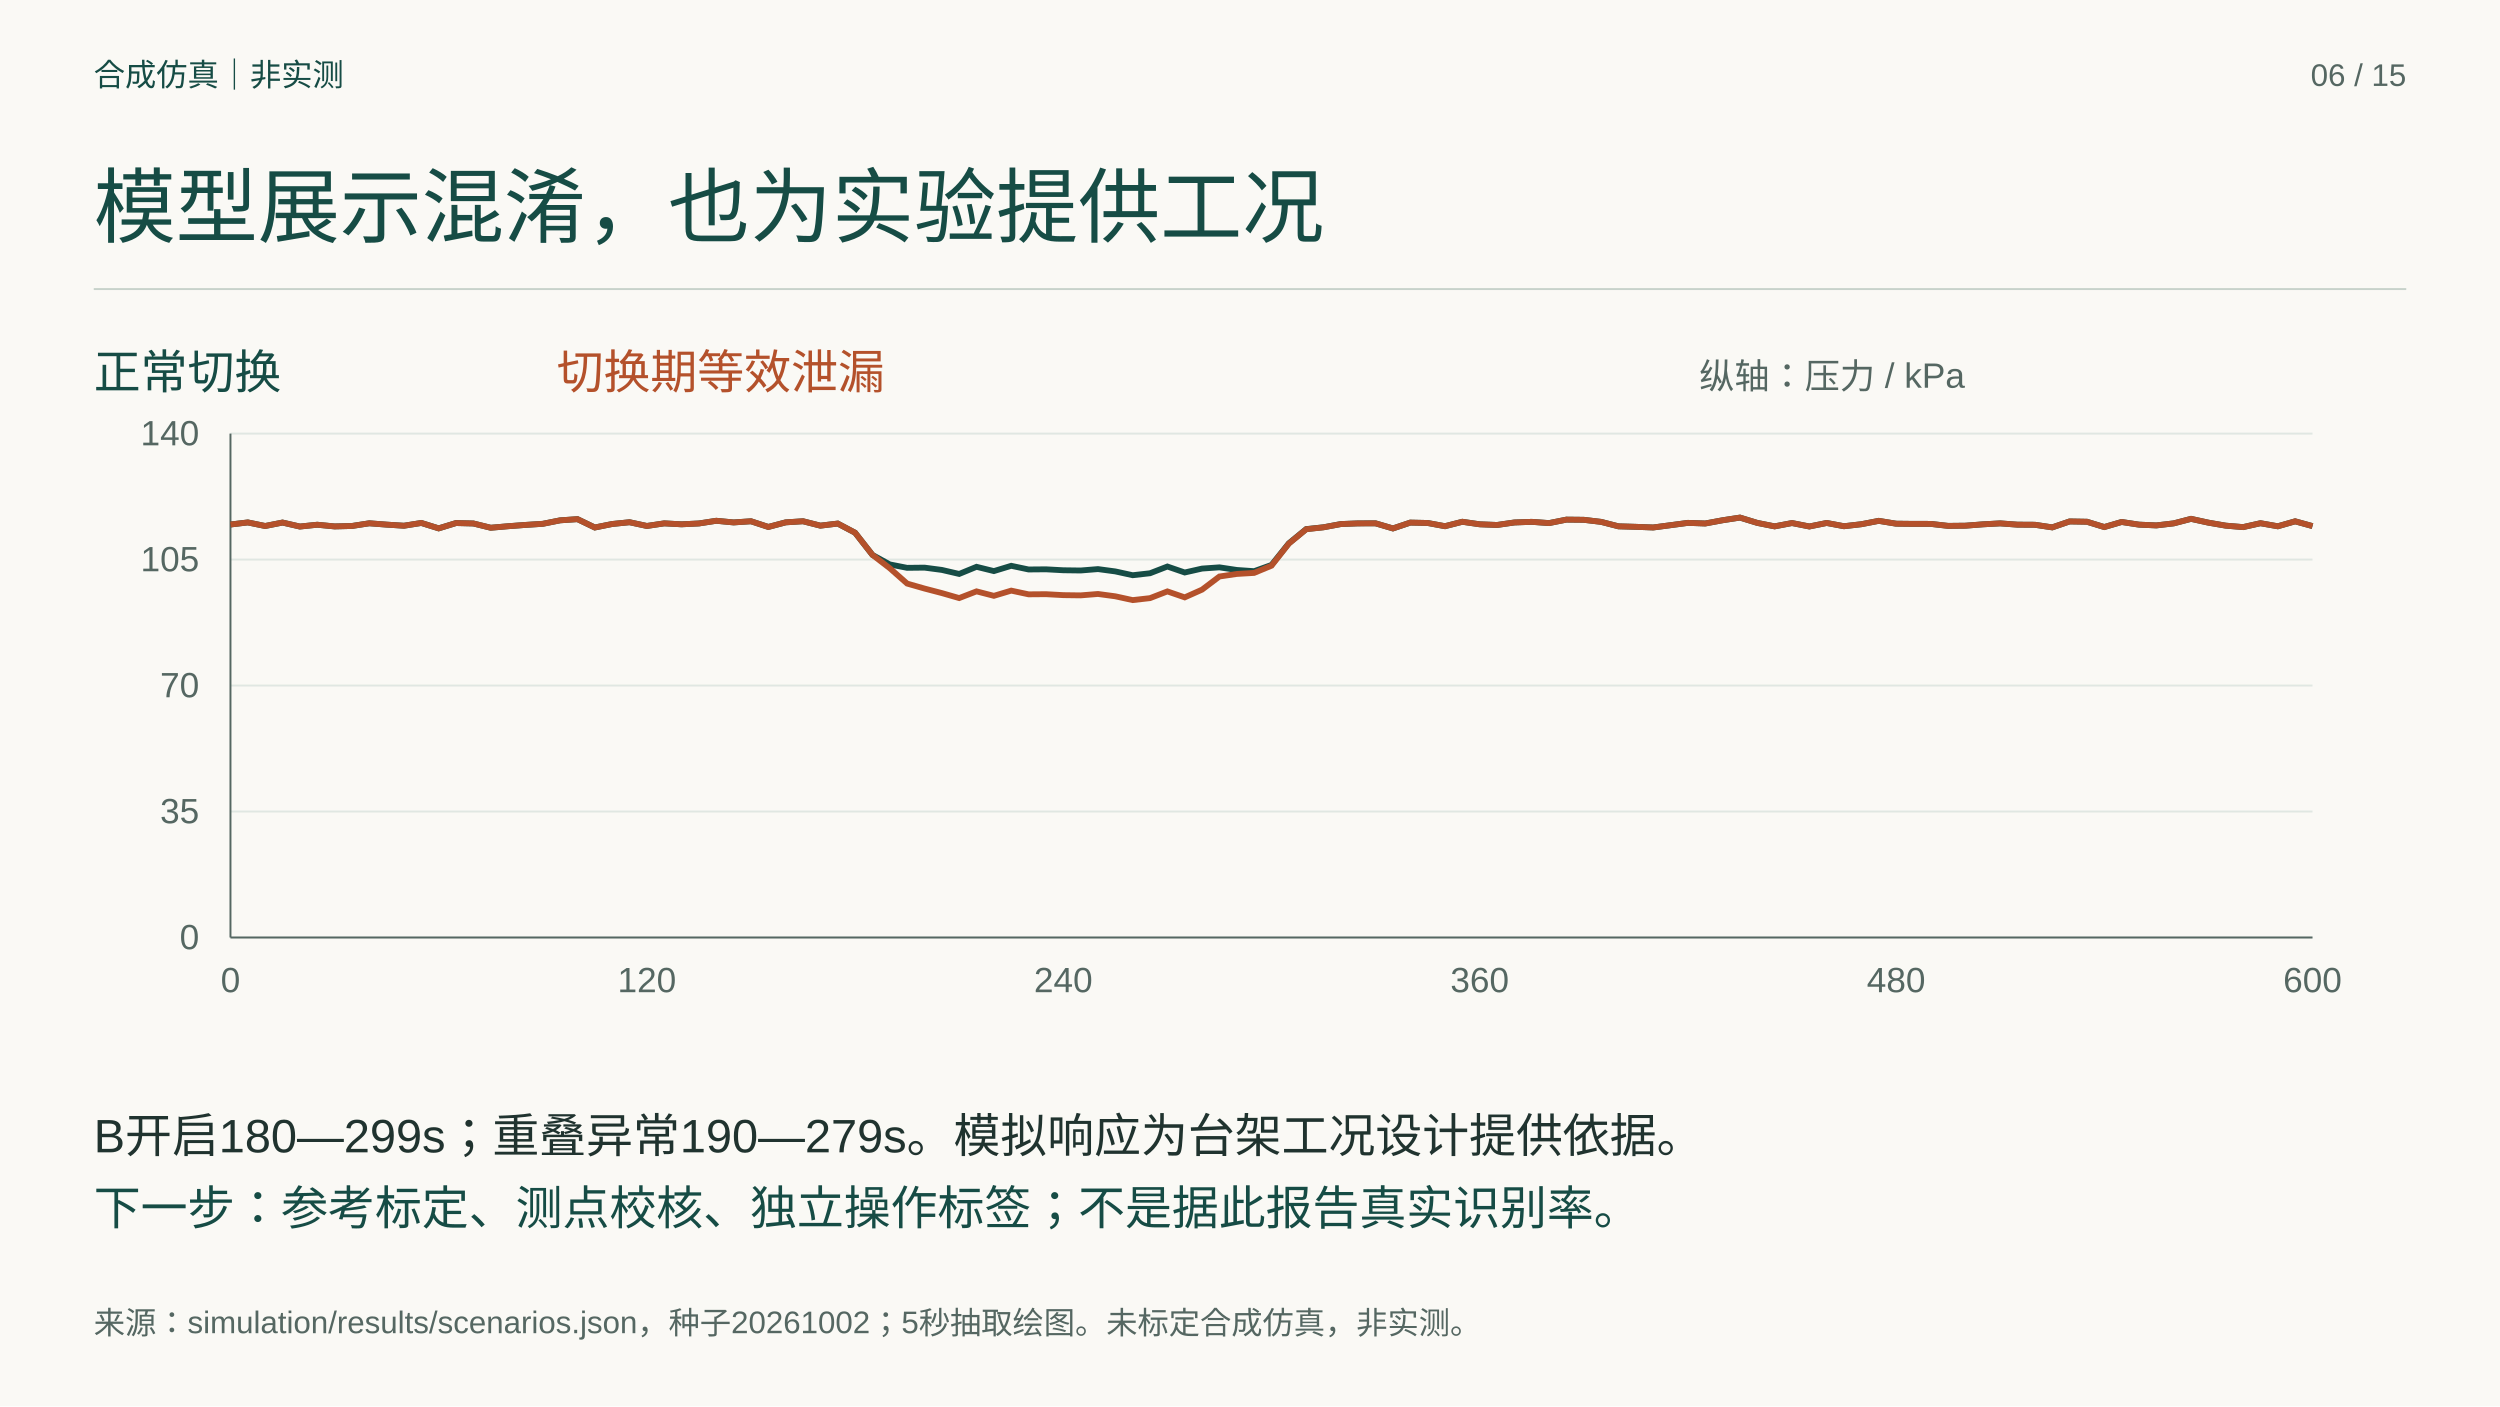
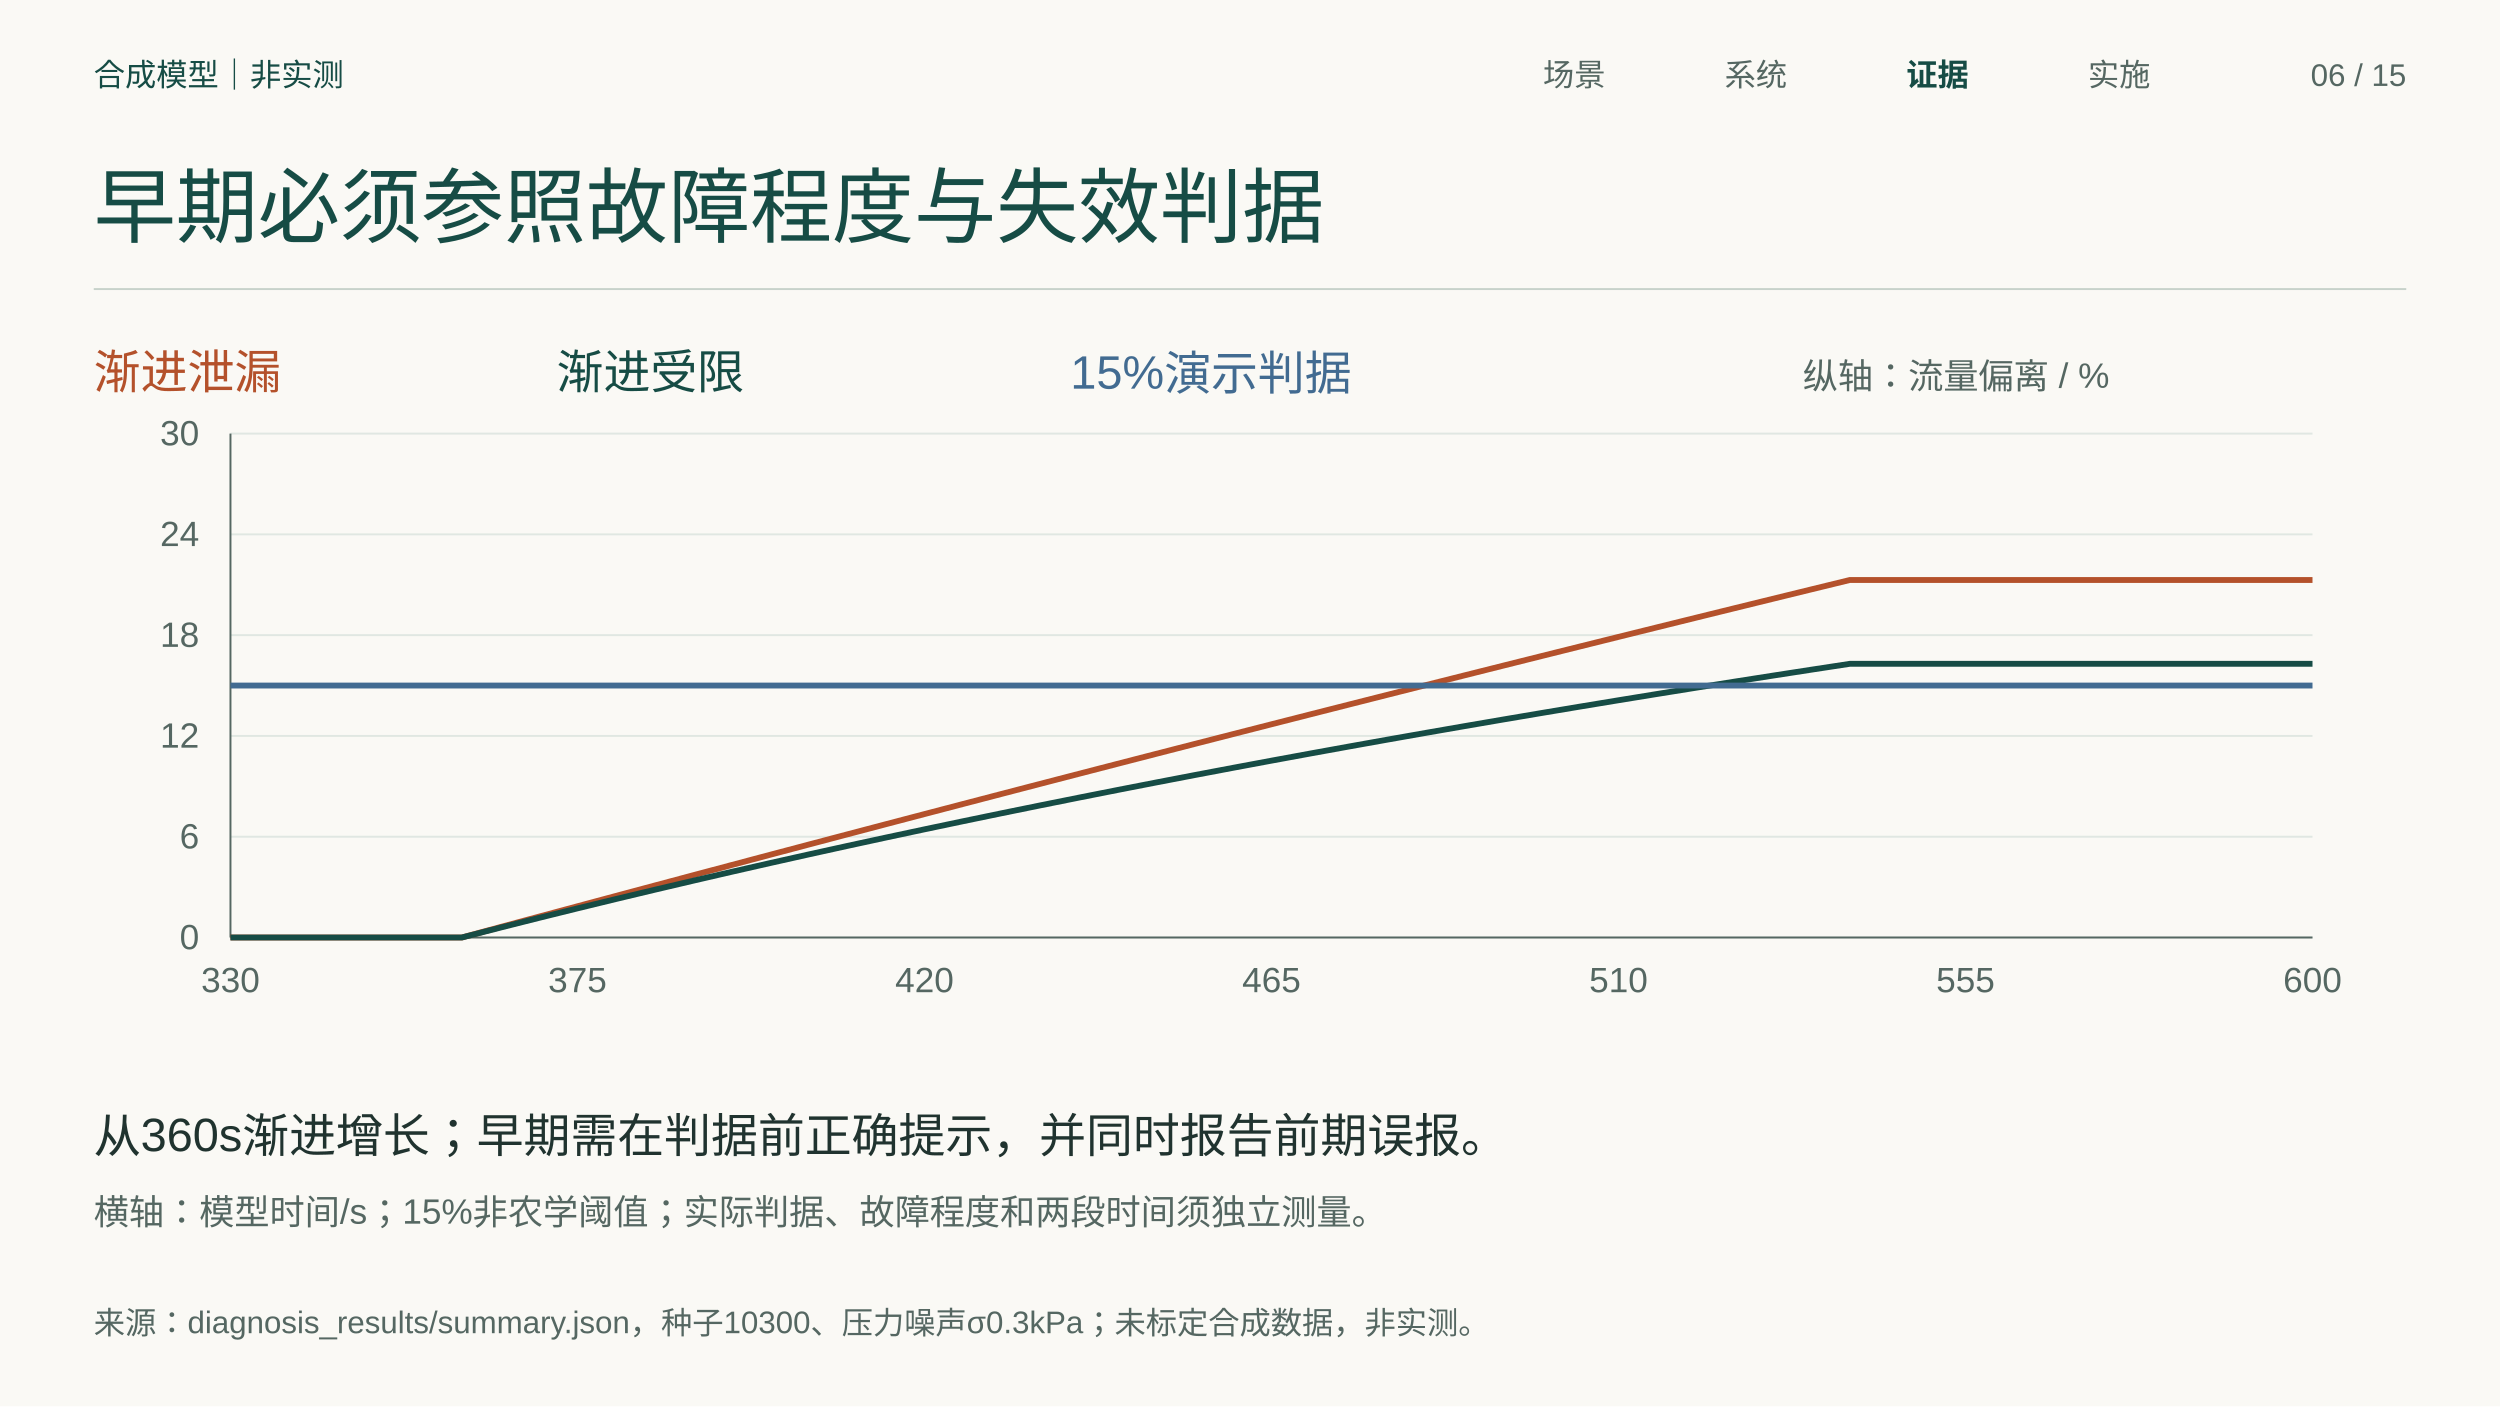
<svg xmlns="http://www.w3.org/2000/svg" viewBox="0 0 1280 720" data-pptx-page-role="content" font-family="Microsoft YaHei, Arial">
  <rect id="page-background" data-pptx-role="background" x="0" y="0" width="1280" height="720" rx="0" fill="#FAF9F5" stroke="none" />
-   <text id="page-kicker" data-pptx-role="header" x="48" y="44" font-size="16" fill="#164C45">合成仿真｜非实测</text>
+   <text id="page-kicker" data-pptx-role="header" x="48" y="44" font-size="16" fill="#164C45">合成模型｜非实测</text>
+   <text id="page-route-0" data-pptx-role="header" x="790" y="44" font-size="16" fill="#556762">场景</text>
+   <text id="page-route-1" data-pptx-role="header" x="883" y="44" font-size="16" fill="#556762">系统</text>
+   <text id="page-route-2" data-pptx-role="header" x="976" y="44" font-size="16" fill="#164C45" font-weight="bold">证据</text>
+   <text id="page-route-3" data-pptx-role="header" x="1069" y="44" font-size="16" fill="#556762">实施</text>
  <g id="page-title" data-pptx-bounds="48 65 1184 95">
-     <text x="48" y="121" font-family="SimHei, Arial" font-size="42" fill="#164C45" text-anchor="start">模型展示混淆，也为实验提供工况</text>
+     <text x="48" y="121" font-family="SimHei, Arial" font-size="42" fill="#164C45" text-anchor="start">早期必须参照故障程度与失效判据</text>
  </g>
  <line id="header-rule" data-pptx-role="decoration" x1="48" y1="148" x2="1232" y2="148" stroke="#C7D2CB" stroke-width="1" />
-   <text id="source-footer" data-pptx-role="footer" x="48" y="683" font-size="16" fill="#556762">来源：simulation/results/scenarios.json，种子20261002；5秒抽取绘图。未标定合成仿真，非实测。</text>
+   <text id="source-footer" data-pptx-role="footer" x="48" y="683" font-size="16" fill="#556762">来源：diagnosis_results/summary.json，种子10300、压力噪声σ0.3kPa；未标定合成数据，非实测。</text>
  <text id="page-number" data-pptx-role="page-number" x="1232" y="44" font-size="16" text-anchor="end" fill="#556762">06 / 15</text>
  <g id="pressure-heading" data-pptx-bounds="48 165 1184 44" text-anchor="start">
-     <text x="48" y="199" font-size="24" fill="#164C45">正常切换</text>
-     <text x="285" y="199" font-size="24" fill="#B4512B">切换期等效泄漏</text>
-     <text x="870" y="199" font-size="18" fill="#556762">纵轴：压力 / kPa</text>
+     <text x="48" y="199" font-size="24" fill="#B4512B">渐进泄漏</text>
+     <text x="285" y="199" font-size="24" fill="#164C45">渐进受限</text>
+     <text x="548" y="199" font-size="24" fill="#426B91">15%演示判据</text>
+     <text x="923" y="199" font-size="18" fill="#556762">纵轴：流量偏离 / %</text>
  </g>
-   <g id="pressure-response" data-pptx-replace-with="chart" data-pptx-bounds="48 211 1184 332" data-pptx-fallback-sha256="bdd33996f2a5a1e77a8f175ddf849201a09490ee05f2a00fcd5ad81f9212b0cd">
+   <g id="pressure-response" data-pptx-replace-with="chart" data-pptx-bounds="48 211 1184 332" data-pptx-fallback-sha256="f5dd86b4cb78ccd27bce76f8aa4f6df94808169c87ead62dc4417e4bbc2d1d4a">
    <g id="pressure-response-chartArea">
      <line x1="118" y1="480.0" x2="1184" y2="480.0" stroke="#E0E7E2" stroke-width="1" />
      <text x="102" y="486.0" font-size="18" fill="#556762" text-anchor="end">0</text>
-       <line x1="118" y1="415.5" x2="1184" y2="415.5" stroke="#E0E7E2" stroke-width="1" />
-       <text x="102" y="421.5" font-size="18" fill="#556762" text-anchor="end">35</text>
-       <line x1="118" y1="351.0" x2="1184" y2="351.0" stroke="#E0E7E2" stroke-width="1" />
-       <text x="102" y="357.0" font-size="18" fill="#556762" text-anchor="end">70</text>
-       <line x1="118" y1="286.5" x2="1184" y2="286.5" stroke="#E0E7E2" stroke-width="1" />
-       <text x="102" y="292.5" font-size="18" fill="#556762" text-anchor="end">105</text>
+       <line x1="118" y1="428.4" x2="1184" y2="428.4" stroke="#E0E7E2" stroke-width="1" />
+       <text x="102" y="434.4" font-size="18" fill="#556762" text-anchor="end">6</text>
+       <line x1="118" y1="376.8" x2="1184" y2="376.8" stroke="#E0E7E2" stroke-width="1" />
+       <text x="102" y="382.8" font-size="18" fill="#556762" text-anchor="end">12</text>
+       <line x1="118" y1="325.2" x2="1184" y2="325.2" stroke="#E0E7E2" stroke-width="1" />
+       <text x="102" y="331.2" font-size="18" fill="#556762" text-anchor="end">18</text>
+       <line x1="118" y1="273.6" x2="1184" y2="273.6" stroke="#E0E7E2" stroke-width="1" />
+       <text x="102" y="279.6" font-size="18" fill="#556762" text-anchor="end">24</text>
      <line x1="118" y1="222.0" x2="1184" y2="222.0" stroke="#E0E7E2" stroke-width="1" />
-       <text x="102" y="228.0" font-size="18" fill="#556762" text-anchor="end">140</text>
-       <text x="118.0" y="508" font-size="18" fill="#556762" text-anchor="middle">0</text>
-       <text x="331.2" y="508" font-size="18" fill="#556762" text-anchor="middle">120</text>
-       <text x="544.4" y="508" font-size="18" fill="#556762" text-anchor="middle">240</text>
-       <text x="757.6" y="508" font-size="18" fill="#556762" text-anchor="middle">360</text>
-       <text x="970.8" y="508" font-size="18" fill="#556762" text-anchor="middle">480</text>
+       <text x="102" y="228.0" font-size="18" fill="#556762" text-anchor="end">30</text>
+       <text x="118.0" y="508" font-size="18" fill="#556762" text-anchor="middle">330</text>
+       <text x="295.667" y="508" font-size="18" fill="#556762" text-anchor="middle">375</text>
+       <text x="473.333" y="508" font-size="18" fill="#556762" text-anchor="middle">420</text>
+       <text x="651.0" y="508" font-size="18" fill="#556762" text-anchor="middle">465</text>
+       <text x="828.667" y="508" font-size="18" fill="#556762" text-anchor="middle">510</text>
+       <text x="1006.333" y="508" font-size="18" fill="#556762" text-anchor="middle">555</text>
      <text x="1184.0" y="508" font-size="18" fill="#556762" text-anchor="middle">600</text>
      <line id="pressure-axis-y" x1="118" y1="222" x2="118" y2="480" stroke="#556762" stroke-width="1" />
      <line id="pressure-axis-x" x1="118" y1="480" x2="1184" y2="480" stroke="#556762" stroke-width="1" />
-       <polyline points="118.000,268.547 126.883,267.482 135.767,269.309 144.650,267.545 153.533,269.590 162.417,268.662 171.300,269.522 180.183,269.305 189.067,267.923 197.950,268.606 206.833,269.172 215.717,267.754 224.600,270.521 233.483,267.799 242.367,268.021 251.250,270.208 260.133,269.429 269.017,268.759 277.900,268.193 286.783,266.412 295.667,265.805 304.550,270.077 313.433,268.287 322.317,267.378 331.200,269.294 340.083,267.961 348.967,268.444 357.850,268.010 366.733,266.635 375.617,267.482 384.500,266.885 393.383,269.795 402.267,267.446 411.150,266.877 420.033,269.133 428.917,268.064 437.800,272.750 446.683,284.104 455.567,288.979 464.450,290.734 473.333,290.630 482.217,291.801 491.100,293.860 499.983,290.206 508.867,292.398 517.750,289.691 526.633,291.570 535.517,291.488 544.400,291.973 553.283,292.093 562.167,291.374 571.050,292.570 579.933,294.512 588.817,293.506 597.700,290.059 606.583,293.118 615.467,291.107 624.350,290.482 633.233,291.823 642.117,292.443 651.000,289.257 659.883,278.163 668.767,270.897 677.650,269.956 686.533,268.308 695.417,267.967 704.300,267.951 713.183,270.558 722.067,267.571 730.950,267.766 739.833,269.413 748.717,267.148 757.600,268.437 766.483,268.788 775.367,267.500 784.250,267.182 793.133,267.822 802.017,266.046 810.900,266.142 819.783,267.201 828.667,269.480 837.550,269.734 846.433,270.069 855.317,268.899 864.200,267.709 873.083,268.023 881.967,266.371 890.850,265.007 899.733,267.724 908.617,269.493 917.500,267.795 926.383,269.554 935.267,267.762 944.150,269.423 953.033,268.394 961.917,266.673 970.800,268.127 979.683,268.230 988.567,268.237 997.450,269.250 1006.333,269.153 1015.217,268.457 1024.100,267.967 1032.983,268.627 1041.867,268.684 1050.750,270.013 1059.633,266.977 1068.517,267.137 1077.400,269.846 1086.283,267.250 1095.167,268.614 1104.050,269.009 1112.933,267.963 1121.817,265.655 1130.700,267.599 1139.583,269.130 1148.467,269.877 1157.350,267.884 1166.233,269.454 1175.117,266.914 1184.000,269.358" fill="none" stroke="#164C45" stroke-width="3" />
-       <polyline points="118.000,268.547 126.883,267.482 135.767,269.309 144.650,267.545 153.533,269.590 162.417,268.662 171.300,269.522 180.183,269.305 189.067,267.923 197.950,268.606 206.833,269.172 215.717,267.754 224.600,270.521 233.483,267.799 242.367,268.021 251.250,270.208 260.133,269.429 269.017,268.759 277.900,268.193 286.783,266.412 295.667,265.805 304.550,270.077 313.433,268.287 322.317,267.378 331.200,269.294 340.083,267.961 348.967,268.444 357.850,268.010 366.733,266.635 375.617,267.482 384.500,266.885 393.383,269.795 402.267,267.446 411.150,266.877 420.033,269.133 428.917,268.064 437.800,272.750 446.683,284.104 455.567,290.935 464.450,298.787 473.333,301.332 482.217,303.655 491.100,306.214 499.983,302.778 508.867,305.064 517.750,302.399 526.633,304.296 535.517,304.221 544.400,304.709 553.283,304.831 562.167,304.113 571.050,305.309 579.933,307.251 588.817,306.245 597.700,302.799 606.583,305.857 615.467,301.890 624.350,295.169 633.233,293.860 642.117,293.329 651.000,289.642 659.883,278.330 668.767,270.970 677.650,269.988 686.533,268.322 695.417,267.973 704.300,267.953 713.183,270.559 722.067,267.572 730.950,267.766 739.833,269.413 748.717,267.148 757.600,268.437 766.483,268.788 775.367,267.500 784.250,267.182 793.133,267.822 802.017,266.046 810.900,266.142 819.783,267.201 828.667,269.480 837.550,269.734 846.433,270.069 855.317,268.899 864.200,267.709 873.083,268.023 881.967,266.371 890.850,265.007 899.733,267.724 908.617,269.493 917.500,267.795 926.383,269.554 935.267,267.762 944.150,269.423 953.033,268.394 961.917,266.673 970.800,268.127 979.683,268.230 988.567,268.237 997.450,269.250 1006.333,269.153 1015.217,268.457 1024.100,267.967 1032.983,268.627 1041.867,268.684 1050.750,270.013 1059.633,266.977 1068.517,267.137 1077.400,269.846 1086.283,267.250 1095.167,268.614 1104.050,269.009 1112.933,267.963 1121.817,265.655 1130.700,267.599 1139.583,269.130 1148.467,269.877 1157.350,267.884 1166.233,269.454 1175.117,266.914 1184.000,269.358" fill="none" stroke="#B4512B" stroke-width="3" />
+       <polyline points="118.000,480.000 137.741,480.000 157.481,480.000 177.222,480.000 196.963,480.000 216.704,480.000 236.444,480.000 256.185,474.652 275.926,469.318 295.667,464.000 315.407,458.696 335.148,453.407 354.889,448.133 374.630,442.873 394.370,437.629 414.111,432.400 433.852,427.185 453.593,421.986 473.333,416.802 493.074,411.633 512.815,406.479 532.556,401.340 552.296,396.216 572.037,391.108 591.778,386.014 611.519,380.936 631.259,375.874 651.000,370.826 670.741,365.794 690.481,360.777 710.222,355.775 729.963,350.789 749.704,345.818 769.444,340.862 789.185,335.922 808.926,330.997 828.667,326.088 848.407,321.194 868.148,316.315 887.889,311.452 907.630,306.604 927.370,301.772 947.111,296.955 966.852,296.955 986.593,296.955 1006.333,296.955 1026.074,296.955 1045.815,296.955 1065.556,296.955 1085.296,296.955 1105.037,296.955 1124.778,296.955 1144.519,296.955 1164.259,296.955 1184.000,296.955" fill="none" stroke="#B4512B" stroke-width="3" />
+       <polyline points="118.000,480.000 137.741,480.000 157.481,480.000 177.222,480.000 196.963,480.000 216.704,480.000 236.444,480.000 256.185,474.942 275.926,469.973 295.667,465.089 315.407,460.288 335.148,455.569 354.889,450.927 374.630,446.363 394.370,441.873 414.111,437.455 433.852,433.108 453.593,428.829 473.333,424.617 493.074,420.470 512.815,416.387 532.556,412.366 552.296,408.405 572.037,404.502 591.778,400.658 611.519,396.869 631.259,393.134 651.000,389.453 670.741,385.825 690.481,382.247 710.222,378.718 729.963,375.238 749.704,371.806 769.444,368.420 789.185,365.080 808.926,361.783 828.667,358.530 848.407,355.320 868.148,352.151 887.889,349.023 907.630,345.934 927.370,342.884 947.111,339.873 966.852,339.873 986.593,339.873 1006.333,339.873 1026.074,339.873 1045.815,339.873 1065.556,339.873 1085.296,339.873 1105.037,339.873 1124.778,339.873 1144.519,339.873 1164.259,339.873 1184.000,339.873" fill="none" stroke="#164C45" stroke-width="3" />
+       <polyline points="118.000,351.000 137.741,351.000 157.481,351.000 177.222,351.000 196.963,351.000 216.704,351.000 236.444,351.000 256.185,351.000 275.926,351.000 295.667,351.000 315.407,351.000 335.148,351.000 354.889,351.000 374.630,351.000 394.370,351.000 414.111,351.000 433.852,351.000 453.593,351.000 473.333,351.000 493.074,351.000 512.815,351.000 532.556,351.000 552.296,351.000 572.037,351.000 591.778,351.000 611.519,351.000 631.259,351.000 651.000,351.000 670.741,351.000 690.481,351.000 710.222,351.000 729.963,351.000 749.704,351.000 769.444,351.000 789.185,351.000 808.926,351.000 828.667,351.000 848.407,351.000 868.148,351.000 887.889,351.000 907.630,351.000 927.370,351.000 947.111,351.000 966.852,351.000 986.593,351.000 1006.333,351.000 1026.074,351.000 1045.815,351.000 1065.556,351.000 1085.296,351.000 1105.037,351.000 1124.778,351.000 1144.519,351.000 1164.259,351.000 1184.000,351.000" fill="none" stroke="#426B91" stroke-width="3" />
    </g>
  </g>
-   <g id="response-implication" data-pptx-bounds="48 557 1184 82" font-size="24" text-anchor="start">
-     <text x="48" y="590" fill="#20332F">B开启180—299s；重叠异常190—279s。模拟响应为台架工况设计提供依据。</text>
-     <text x="48" y="627" fill="#164C45">下一步：参考标定、测点校核、独立操作标签；不是据此报告真实识别率。</text>
+   <g id="response-implication" data-pptx-bounds="48 557 1184 82" text-anchor="start">
+     <text x="48" y="590" font-size="24" fill="#20332F">从360s渐进增长；早期需在判据前正确提示，并同时报告前期误报。</text>
+     <text x="48" y="627" font-size="18" fill="#556762">横轴：模型时间/s；15%非农学阈值；实际判据、故障程度和两段时间须独立测量。</text>
  </g>
</svg>
